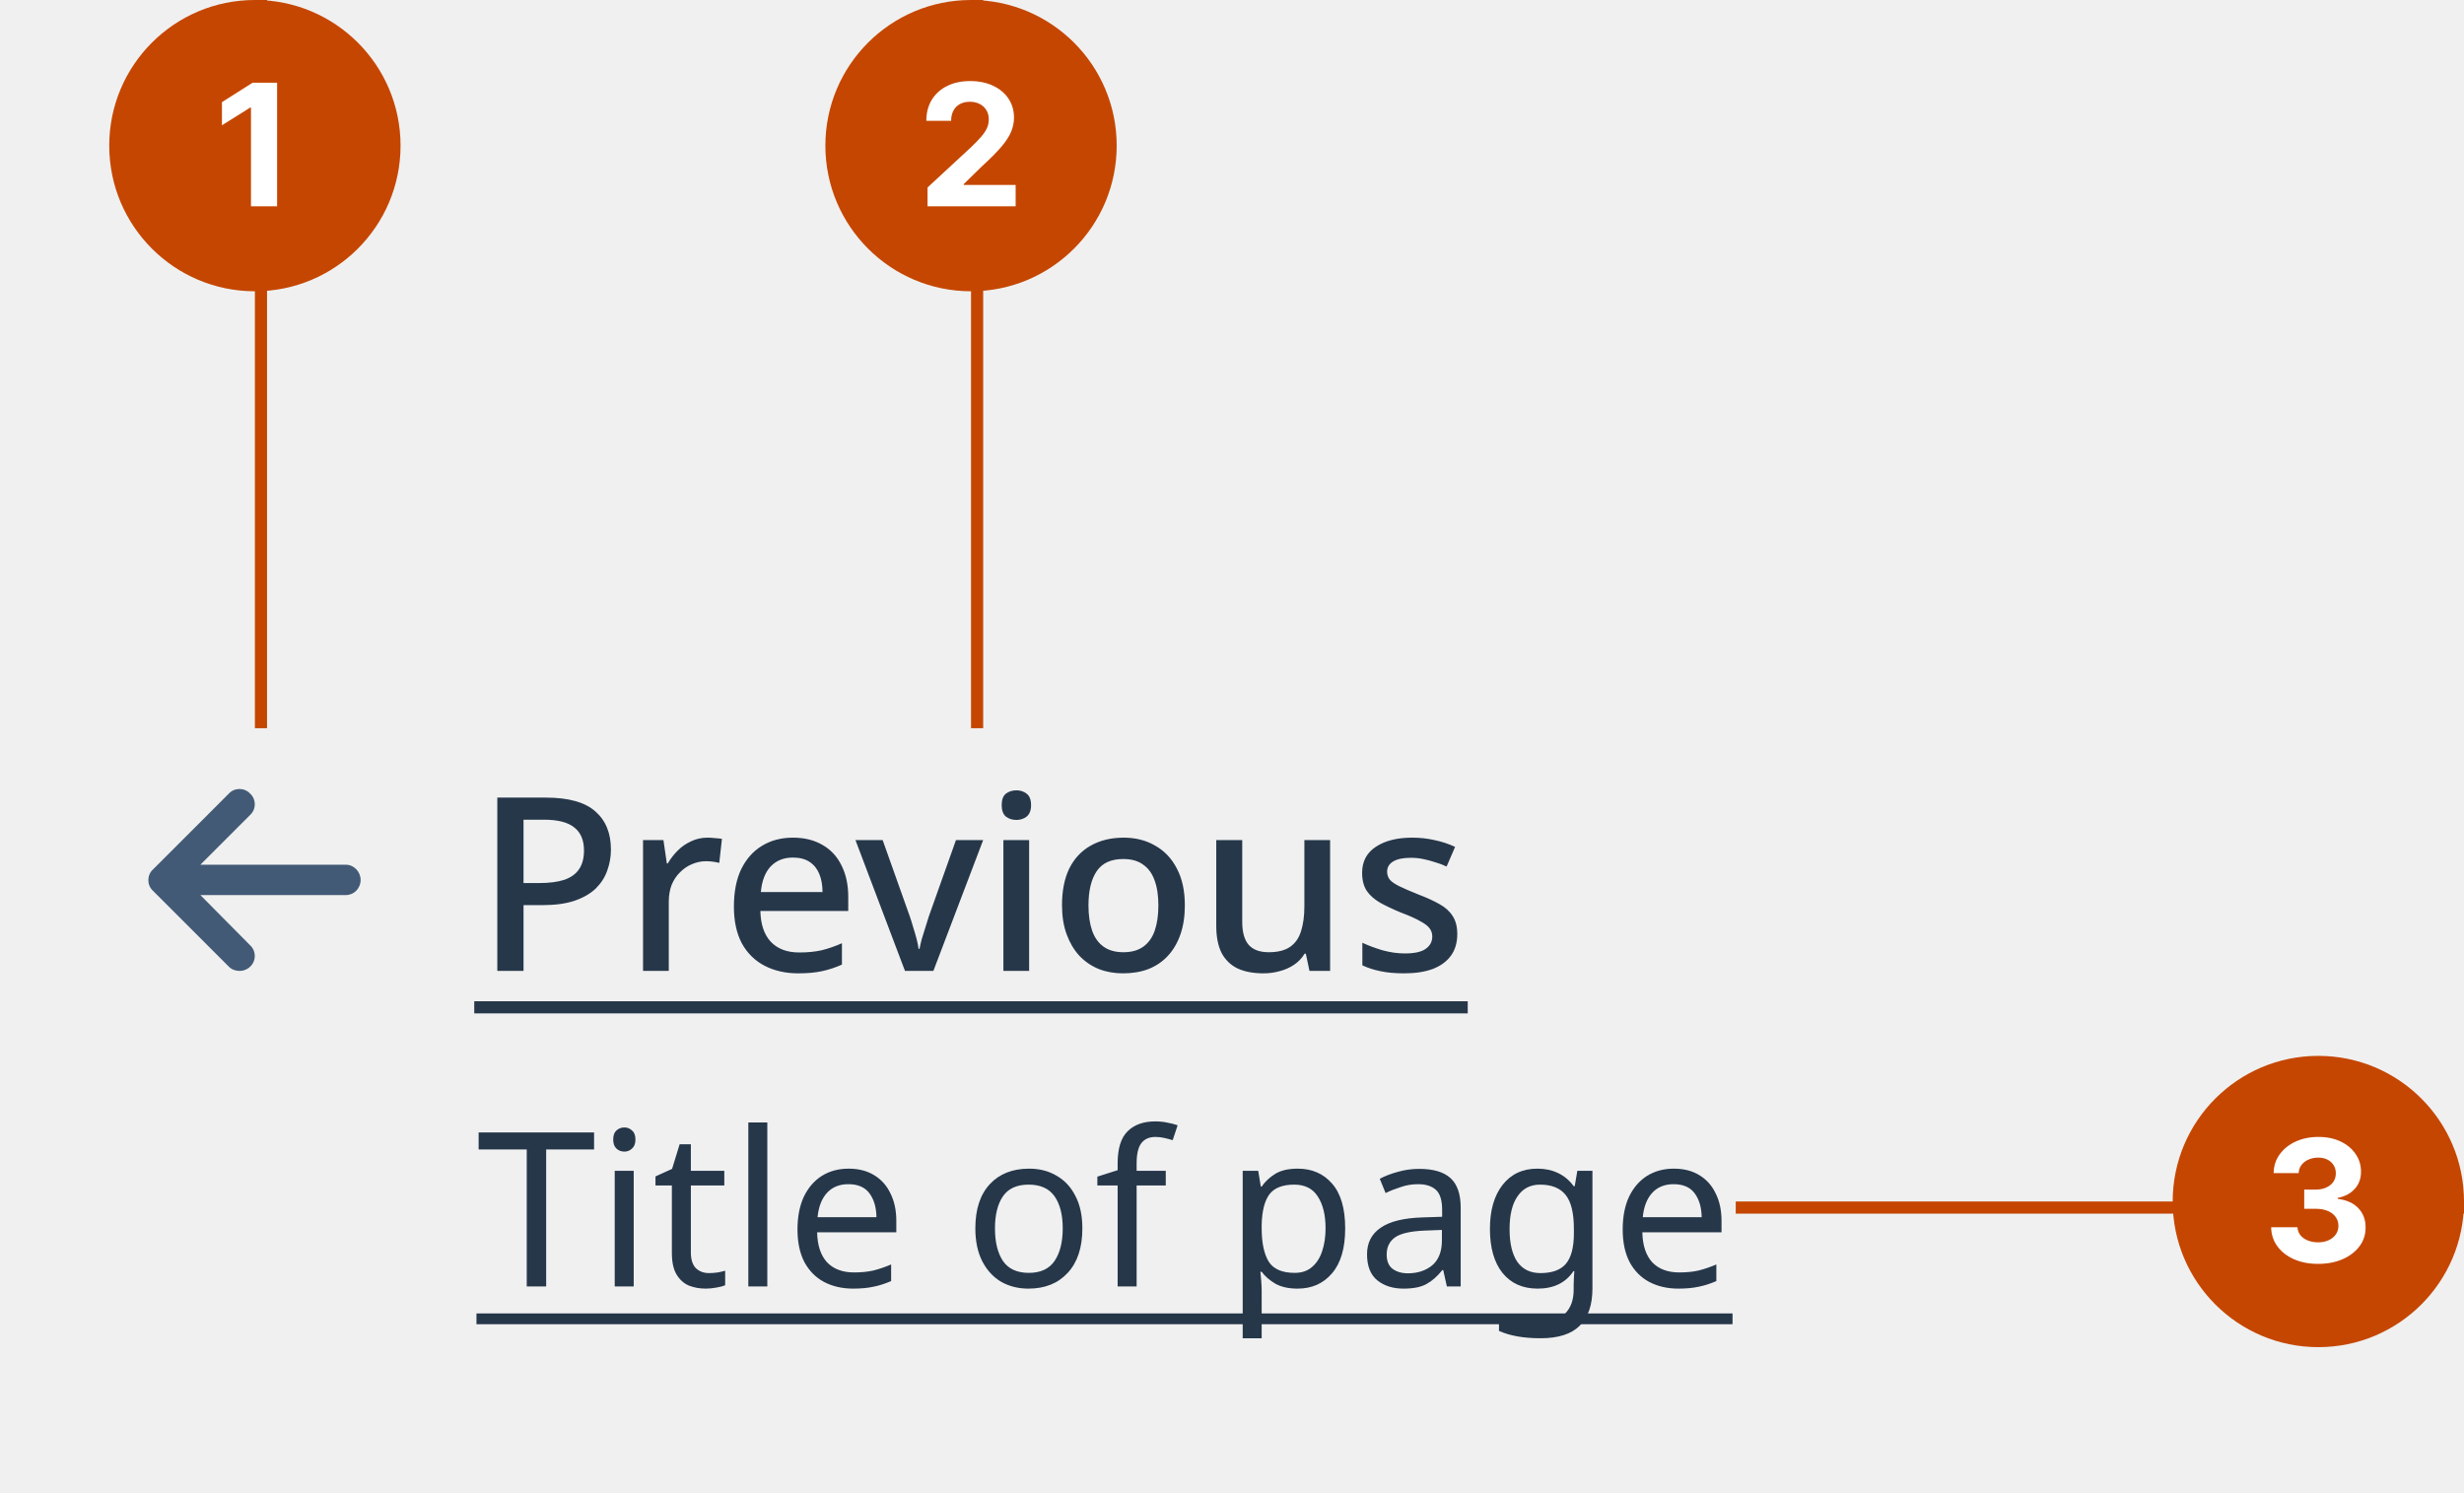
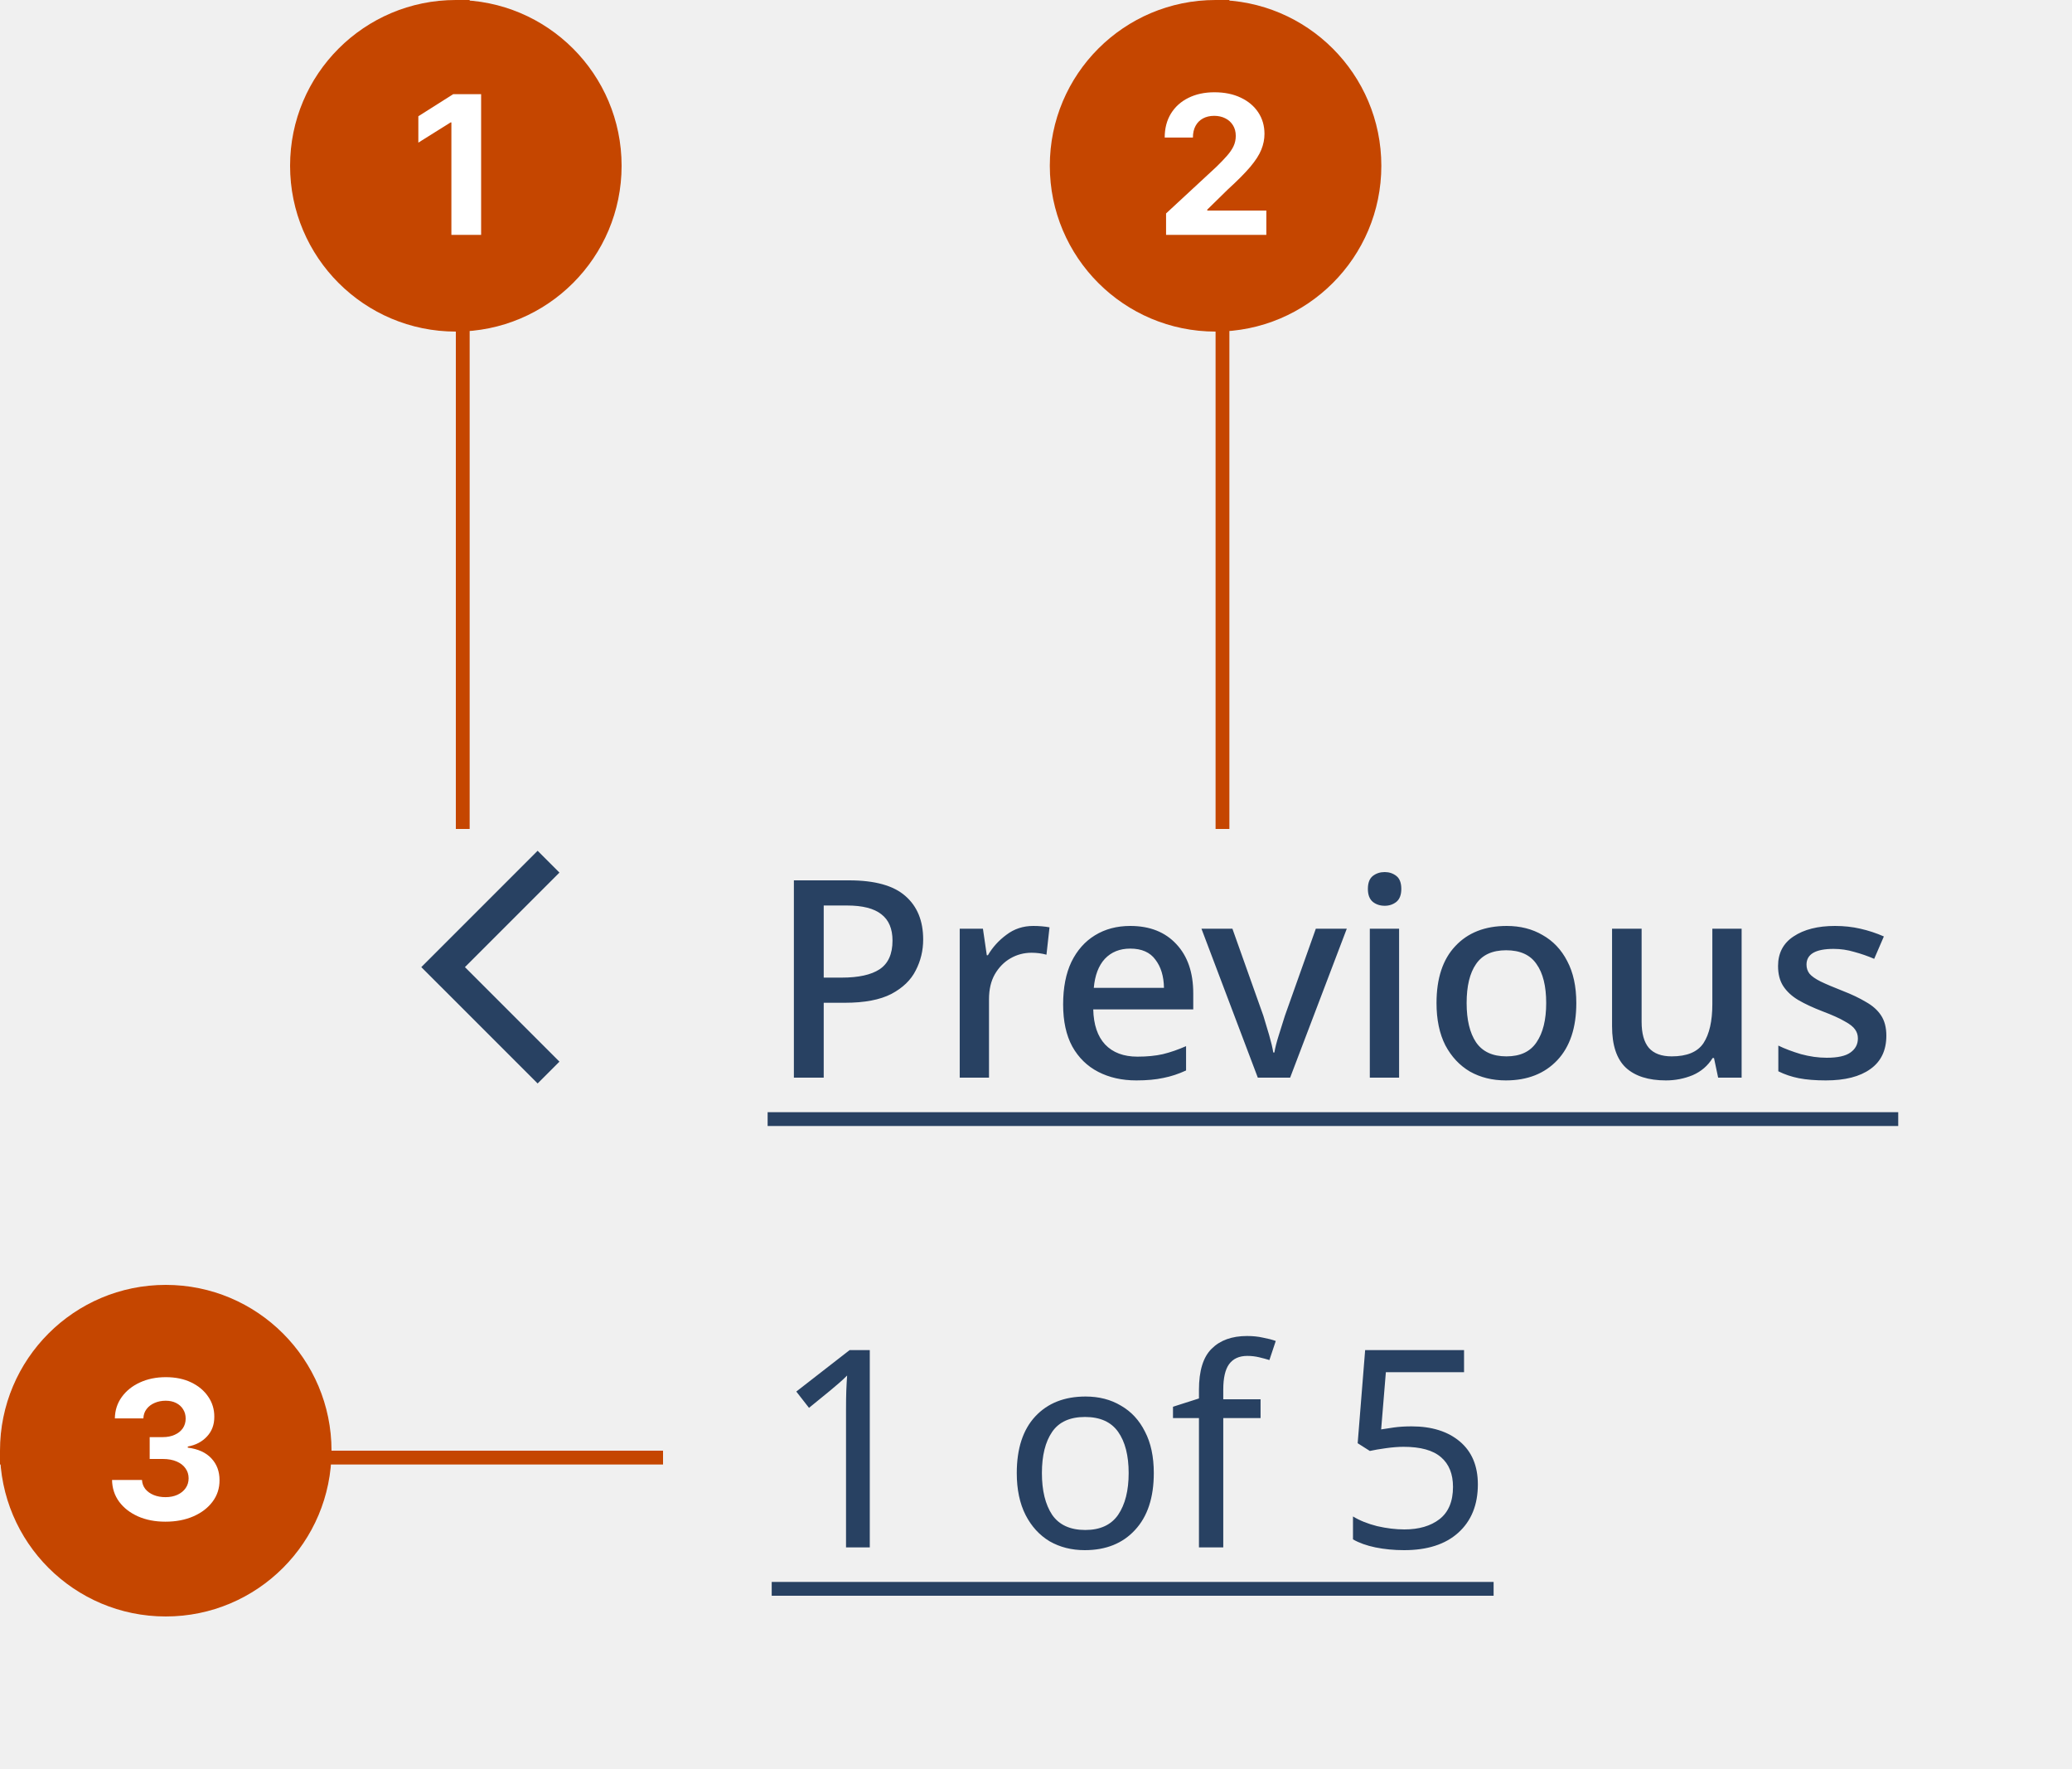
- <svg xmlns="http://www.w3.org/2000/svg" width="203" height="123" viewBox="0 0 203 123" fill="none">
-   <path d="M29.711 72.5C29.711 73.203 29.164 73.75 28.5 73.75H16.508L20.609 77.891C21.117 78.359 21.117 79.18 20.609 79.648C20.375 79.883 20.062 80 19.75 80C19.398 80 19.086 79.883 18.852 79.648L12.602 73.398C12.094 72.93 12.094 72.109 12.602 71.641L18.852 65.391C19.32 64.883 20.141 64.883 20.609 65.391C21.117 65.859 21.117 66.68 20.609 67.148L16.508 71.25H28.5C29.164 71.25 29.711 71.836 29.711 72.5Z" fill="#425A76" />
-   <path d="M44.972 65.72C46.839 65.72 48.199 66.1 49.052 66.86C49.906 67.607 50.332 68.653 50.332 70C50.332 70.6 50.232 71.173 50.032 71.72C49.846 72.267 49.532 72.76 49.092 73.2C48.652 73.627 48.066 73.967 47.332 74.22C46.612 74.46 45.726 74.58 44.672 74.58H43.132V80H40.972V65.72H44.972ZM44.812 67.54H43.132V72.76H44.432C45.246 72.76 45.926 72.673 46.472 72.5C47.019 72.313 47.426 72.027 47.692 71.64C47.972 71.24 48.112 70.72 48.112 70.08C48.112 69.227 47.846 68.593 47.312 68.18C46.792 67.753 45.959 67.54 44.812 67.54ZM58.298 69.02C58.485 69.02 58.692 69.033 58.918 69.06C59.145 69.073 59.332 69.093 59.478 69.12L59.258 71.1C59.112 71.06 58.938 71.027 58.738 71C58.538 70.973 58.352 70.96 58.178 70.96C57.778 70.96 57.392 71.04 57.018 71.2C56.658 71.347 56.332 71.567 56.038 71.86C55.745 72.14 55.512 72.487 55.338 72.9C55.178 73.313 55.098 73.787 55.098 74.32V80H52.978V69.22H54.658L54.938 71.14H55.018C55.245 70.753 55.518 70.4 55.838 70.08C56.158 69.76 56.525 69.507 56.938 69.32C57.352 69.12 57.805 69.02 58.298 69.02ZM65.324 69.02C66.27 69.02 67.084 69.22 67.764 69.62C68.444 70.007 68.964 70.567 69.324 71.3C69.697 72.033 69.884 72.9 69.884 73.9V75.06H62.644C62.67 76.167 62.957 77.013 63.504 77.6C64.064 78.187 64.844 78.48 65.844 78.48C66.537 78.48 67.15 78.42 67.684 78.3C68.231 78.167 68.79 77.973 69.364 77.72V79.48C68.831 79.72 68.284 79.9 67.724 80.02C67.177 80.14 66.524 80.2 65.764 80.2C64.724 80.2 63.804 79.993 63.004 79.58C62.204 79.167 61.577 78.553 61.124 77.74C60.684 76.913 60.464 75.9 60.464 74.7C60.464 73.487 60.664 72.46 61.064 71.62C61.477 70.78 62.044 70.14 62.764 69.7C63.497 69.247 64.35 69.02 65.324 69.02ZM65.324 70.66C64.564 70.66 63.95 70.907 63.484 71.4C63.031 71.893 62.764 72.593 62.684 73.5H67.764C67.764 72.94 67.677 72.447 67.504 72.02C67.331 71.593 67.064 71.26 66.704 71.02C66.344 70.78 65.884 70.66 65.324 70.66ZM74.558 80L70.478 69.22H72.719L74.959 75.52C75.052 75.787 75.145 76.087 75.239 76.42C75.345 76.753 75.439 77.073 75.519 77.38C75.599 77.687 75.652 77.953 75.678 78.18H75.758C75.799 77.953 75.859 77.687 75.939 77.38C76.032 77.06 76.132 76.74 76.239 76.42C76.345 76.087 76.439 75.787 76.519 75.52L78.758 69.22H80.999L76.898 80H74.558ZM84.786 69.22V80H82.666V69.22H84.786ZM83.746 65.12C84.066 65.12 84.346 65.213 84.586 65.4C84.826 65.587 84.946 65.9 84.946 66.34C84.946 66.767 84.826 67.08 84.586 67.28C84.346 67.467 84.066 67.56 83.746 67.56C83.399 67.56 83.106 67.467 82.866 67.28C82.639 67.08 82.526 66.767 82.526 66.34C82.526 65.9 82.639 65.587 82.866 65.4C83.106 65.213 83.399 65.12 83.746 65.12ZM97.615 74.6C97.615 75.493 97.495 76.287 97.255 76.98C97.015 77.673 96.675 78.26 96.235 78.74C95.795 79.22 95.262 79.587 94.635 79.84C94.008 80.08 93.302 80.2 92.515 80.2C91.795 80.2 91.128 80.08 90.515 79.84C89.902 79.587 89.368 79.22 88.915 78.74C88.475 78.26 88.128 77.673 87.875 76.98C87.622 76.287 87.495 75.487 87.495 74.58C87.495 73.393 87.695 72.387 88.095 71.56C88.508 70.733 89.095 70.107 89.855 69.68C90.628 69.24 91.535 69.02 92.575 69.02C93.562 69.02 94.428 69.24 95.175 69.68C95.935 70.107 96.528 70.733 96.955 71.56C97.395 72.387 97.615 73.4 97.615 74.6ZM89.675 74.6C89.675 75.4 89.775 76.093 89.975 76.68C90.175 77.253 90.488 77.693 90.915 78C91.342 78.307 91.888 78.46 92.555 78.46C93.222 78.46 93.768 78.307 94.195 78C94.622 77.693 94.935 77.253 95.135 76.68C95.335 76.093 95.435 75.4 95.435 74.6C95.435 73.773 95.328 73.08 95.115 72.52C94.915 71.96 94.602 71.533 94.175 71.24C93.762 70.933 93.215 70.78 92.535 70.78C91.535 70.78 90.808 71.113 90.355 71.78C89.902 72.447 89.675 73.387 89.675 74.6ZM109.583 69.22V80H107.883L107.583 78.58H107.483C107.256 78.953 106.963 79.26 106.603 79.5C106.243 79.74 105.849 79.913 105.423 80.02C104.996 80.14 104.556 80.2 104.103 80.2C103.263 80.2 102.549 80.067 101.963 79.8C101.389 79.52 100.949 79.093 100.643 78.52C100.349 77.933 100.203 77.187 100.203 76.28V69.22H102.343V75.96C102.343 76.8 102.516 77.427 102.863 77.84C103.223 78.253 103.776 78.46 104.523 78.46C105.269 78.46 105.856 78.313 106.283 78.02C106.709 77.727 107.009 77.3 107.183 76.74C107.369 76.167 107.463 75.48 107.463 74.68V69.22H109.583ZM120.06 76.96C120.06 77.667 119.887 78.26 119.54 78.74C119.194 79.22 118.694 79.587 118.04 79.84C117.387 80.08 116.6 80.2 115.68 80.2C114.92 80.2 114.267 80.14 113.72 80.02C113.187 79.913 112.694 79.753 112.24 79.54V77.68C112.72 77.907 113.274 78.113 113.9 78.3C114.527 78.473 115.14 78.56 115.74 78.56C116.54 78.56 117.114 78.433 117.46 78.18C117.82 77.927 118 77.587 118 77.16C118 76.92 117.934 76.707 117.8 76.52C117.667 76.32 117.414 76.12 117.04 75.92C116.68 75.707 116.147 75.467 115.44 75.2C114.76 74.92 114.18 74.647 113.7 74.38C113.22 74.1 112.854 73.773 112.6 73.4C112.347 73.013 112.22 72.52 112.22 71.92C112.22 70.987 112.594 70.273 113.34 69.78C114.1 69.273 115.1 69.02 116.34 69.02C116.994 69.02 117.607 69.087 118.18 69.22C118.767 69.34 119.334 69.527 119.88 69.78L119.18 71.4C118.874 71.253 118.554 71.133 118.22 71.04C117.9 70.933 117.574 70.847 117.24 70.78C116.92 70.713 116.587 70.68 116.24 70.68C115.6 70.68 115.114 70.78 114.78 70.98C114.447 71.18 114.28 71.46 114.28 71.82C114.28 72.073 114.354 72.293 114.5 72.48C114.66 72.667 114.934 72.853 115.32 73.04C115.707 73.227 116.234 73.453 116.9 73.72C117.567 73.973 118.134 74.233 118.6 74.5C119.08 74.767 119.44 75.093 119.68 75.48C119.934 75.867 120.06 76.36 120.06 76.96Z" fill="#26374A" />
-   <path d="M39.072 82.5H120.92V83.5H39.072V82.5Z" fill="#26374A" />
-   <path d="M44.997 106H43.397V94.711H39.433V93.307H48.944V94.711H44.997V106ZM51.445 92.898C51.682 92.898 51.889 92.981 52.067 93.147C52.257 93.301 52.352 93.55 52.352 93.893C52.352 94.225 52.257 94.474 52.067 94.64C51.889 94.806 51.682 94.889 51.445 94.889C51.184 94.889 50.965 94.806 50.787 94.64C50.609 94.474 50.52 94.225 50.52 93.893C50.52 93.55 50.609 93.301 50.787 93.147C50.965 92.981 51.184 92.898 51.445 92.898ZM52.209 96.471V106H50.645V96.471H52.209ZM58.41 104.898C58.647 104.898 58.89 104.88 59.139 104.844C59.388 104.797 59.59 104.75 59.744 104.702V105.893C59.578 105.976 59.341 106.041 59.033 106.089C58.724 106.148 58.428 106.178 58.144 106.178C57.646 106.178 57.184 106.095 56.757 105.929C56.342 105.751 56.004 105.449 55.744 105.022C55.483 104.596 55.353 103.997 55.353 103.227V97.68H54.002V96.933L55.37 96.311L55.993 94.284H56.917V96.471H59.673V97.68H56.917V103.191C56.917 103.772 57.053 104.204 57.326 104.489C57.61 104.761 57.972 104.898 58.41 104.898ZM63.216 106H61.652V92.489H63.216V106ZM69.915 96.293C70.733 96.293 71.432 96.471 72.013 96.827C72.605 97.182 73.056 97.686 73.364 98.338C73.684 98.978 73.844 99.73 73.844 100.596V101.538H67.32C67.343 102.616 67.616 103.44 68.137 104.009C68.671 104.566 69.411 104.844 70.359 104.844C70.964 104.844 71.497 104.791 71.96 104.684C72.434 104.566 72.919 104.4 73.417 104.187V105.556C72.931 105.769 72.451 105.923 71.977 106.018C71.503 106.124 70.94 106.178 70.288 106.178C69.388 106.178 68.588 105.994 67.888 105.627C67.201 105.259 66.662 104.714 66.271 103.991C65.891 103.256 65.702 102.361 65.702 101.307C65.702 100.264 65.874 99.369 66.217 98.622C66.573 97.876 67.065 97.301 67.693 96.898C68.333 96.495 69.074 96.293 69.915 96.293ZM69.897 97.573C69.151 97.573 68.558 97.816 68.12 98.302C67.693 98.776 67.438 99.44 67.355 100.293H72.208C72.197 99.487 72.007 98.836 71.639 98.338C71.272 97.828 70.691 97.573 69.897 97.573ZM89.172 101.218C89.172 102.794 88.769 104.015 87.963 104.88C87.169 105.745 86.091 106.178 84.728 106.178C83.886 106.178 83.134 105.988 82.47 105.609C81.818 105.218 81.303 104.655 80.923 103.92C80.544 103.173 80.355 102.273 80.355 101.218C80.355 99.641 80.752 98.427 81.546 97.573C82.34 96.72 83.418 96.293 84.781 96.293C85.646 96.293 86.405 96.489 87.057 96.88C87.72 97.259 88.236 97.816 88.603 98.551C88.983 99.274 89.172 100.163 89.172 101.218ZM81.972 101.218C81.972 102.344 82.192 103.239 82.63 103.902C83.08 104.554 83.792 104.88 84.763 104.88C85.723 104.88 86.429 104.554 86.879 103.902C87.329 103.239 87.555 102.344 87.555 101.218C87.555 100.092 87.329 99.209 86.879 98.569C86.429 97.929 85.718 97.609 84.746 97.609C83.774 97.609 83.069 97.929 82.63 98.569C82.192 99.209 81.972 100.092 81.972 101.218ZM96.043 97.68H93.643V106H92.078V97.68H90.407V96.951L92.078 96.418V95.867C92.078 94.634 92.351 93.751 92.896 93.218C93.441 92.673 94.2 92.4 95.172 92.4C95.551 92.4 95.895 92.436 96.203 92.507C96.523 92.566 96.795 92.637 97.021 92.72L96.612 93.947C96.422 93.887 96.203 93.828 95.954 93.769C95.705 93.71 95.45 93.68 95.189 93.68C94.668 93.68 94.277 93.858 94.016 94.213C93.767 94.557 93.643 95.102 93.643 95.849V96.471H96.043V97.68ZM106.914 96.293C108.088 96.293 109.03 96.702 109.741 97.52C110.464 98.338 110.825 99.57 110.825 101.218C110.825 102.841 110.464 104.074 109.741 104.916C109.03 105.757 108.082 106.178 106.896 106.178C106.162 106.178 105.551 106.041 105.065 105.769C104.591 105.484 104.218 105.159 103.945 104.791H103.839C103.862 104.993 103.886 105.247 103.91 105.556C103.933 105.864 103.945 106.13 103.945 106.356V110.267H102.381V96.471H103.661L103.874 97.769H103.945C104.23 97.354 104.603 97.004 105.065 96.72C105.528 96.436 106.144 96.293 106.914 96.293ZM106.63 97.609C105.658 97.609 104.971 97.882 104.568 98.427C104.176 98.972 103.969 99.802 103.945 100.916V101.218C103.945 102.391 104.135 103.298 104.514 103.938C104.905 104.566 105.622 104.88 106.665 104.88C107.246 104.88 107.72 104.72 108.088 104.4C108.467 104.08 108.745 103.647 108.923 103.102C109.113 102.545 109.208 101.911 109.208 101.2C109.208 100.11 108.994 99.239 108.568 98.587C108.153 97.935 107.507 97.609 106.63 97.609ZM116.927 96.311C118.089 96.311 118.948 96.566 119.505 97.076C120.062 97.585 120.341 98.397 120.341 99.511V106H119.203L118.901 104.649H118.83C118.415 105.17 117.976 105.556 117.514 105.804C117.064 106.053 116.435 106.178 115.63 106.178C114.764 106.178 114.047 105.953 113.478 105.502C112.91 105.04 112.625 104.323 112.625 103.351C112.625 102.403 112.998 101.674 113.745 101.164C114.492 100.643 115.641 100.359 117.194 100.311L118.812 100.258V99.689C118.812 98.895 118.64 98.344 118.296 98.036C117.952 97.727 117.467 97.573 116.838 97.573C116.341 97.573 115.867 97.65 115.416 97.804C114.966 97.947 114.545 98.113 114.154 98.302L113.674 97.129C114.089 96.904 114.581 96.714 115.15 96.56C115.718 96.394 116.311 96.311 116.927 96.311ZM117.39 101.396C116.204 101.443 115.381 101.633 114.918 101.964C114.468 102.296 114.243 102.764 114.243 103.369C114.243 103.902 114.403 104.293 114.723 104.542C115.055 104.791 115.475 104.916 115.985 104.916C116.791 104.916 117.461 104.696 117.994 104.258C118.527 103.807 118.794 103.12 118.794 102.196V101.342L117.39 101.396ZM126.661 96.293C127.29 96.293 127.853 96.412 128.35 96.649C128.86 96.886 129.293 97.247 129.648 97.733H129.737L129.95 96.471H131.195V106.16C131.195 107.523 130.845 108.548 130.146 109.236C129.458 109.923 128.386 110.267 126.928 110.267C125.53 110.267 124.386 110.065 123.497 109.662V108.222C124.433 108.72 125.607 108.969 127.017 108.969C127.835 108.969 128.475 108.726 128.937 108.24C129.411 107.766 129.648 107.114 129.648 106.284V105.911C129.648 105.769 129.654 105.567 129.666 105.307C129.678 105.034 129.69 104.844 129.701 104.738H129.63C128.99 105.698 128.007 106.178 126.679 106.178C125.447 106.178 124.481 105.745 123.781 104.88C123.094 104.015 122.75 102.806 122.75 101.253C122.75 99.736 123.094 98.533 123.781 97.644C124.481 96.744 125.441 96.293 126.661 96.293ZM126.875 97.609C126.081 97.609 125.464 97.929 125.026 98.569C124.587 99.197 124.368 100.098 124.368 101.271C124.368 102.444 124.581 103.345 125.008 103.973C125.447 104.59 126.081 104.898 126.91 104.898C127.87 104.898 128.57 104.643 129.008 104.133C129.447 103.612 129.666 102.776 129.666 101.627V101.253C129.666 99.95 129.441 99.019 128.99 98.462C128.54 97.893 127.835 97.609 126.875 97.609ZM137.901 96.293C138.719 96.293 139.418 96.471 139.999 96.827C140.592 97.182 141.042 97.686 141.35 98.338C141.67 98.978 141.83 99.73 141.83 100.596V101.538H135.306C135.329 102.616 135.602 103.44 136.123 104.009C136.657 104.566 137.397 104.844 138.346 104.844C138.95 104.844 139.483 104.791 139.946 104.684C140.42 104.566 140.906 104.4 141.403 104.187V105.556C140.917 105.769 140.437 105.923 139.963 106.018C139.489 106.124 138.926 106.178 138.275 106.178C137.374 106.178 136.574 105.994 135.875 105.627C135.187 105.259 134.648 104.714 134.257 103.991C133.877 103.256 133.688 102.361 133.688 101.307C133.688 100.264 133.86 99.369 134.203 98.622C134.559 97.876 135.051 97.301 135.679 96.898C136.319 96.495 137.06 96.293 137.901 96.293ZM137.883 97.573C137.137 97.573 136.544 97.816 136.106 98.302C135.679 98.776 135.424 99.44 135.341 100.293H140.195C140.183 99.487 139.993 98.836 139.626 98.338C139.258 97.828 138.677 97.573 137.883 97.573Z" fill="#26374A" />
-   <path d="M39.255 108.222H142.737V109.111H39.255V108.222Z" fill="#26374A" />
-   <g clip-path="url(#clip0_10923_527)">
-     <rect x="21" width="1" height="60" fill="#C54600" />
-     <g clip-path="url(#clip1_10923_527)">
-       <rect x="9" width="24" height="24" rx="12" fill="#C54600" />
-       <path d="M22.83 6.818V17H20.677V8.862H20.618L18.286 10.323V8.414L20.807 6.818H22.83Z" fill="white" />
+ <svg xmlns="http://www.w3.org/2000/svg" width="150" height="128" viewBox="0 0 150 128" fill="none">
+   <path d="M33.658 70L40.5 63.158L38.921 61.579L30.5 70L38.921 78.421L40.5 76.842L33.658 70Z" fill="#284162" />
+   <path d="M61.472 63.72C63.339 63.72 64.699 64.1 65.552 64.86C66.406 65.607 66.832 66.653 66.832 68C66.832 68.8 66.652 69.547 66.292 70.24C65.946 70.933 65.359 71.5 64.532 71.94C63.706 72.367 62.586 72.58 61.172 72.58H59.632V78H57.472V63.72H61.472ZM61.312 65.54H59.632V70.76H60.932C62.146 70.76 63.059 70.56 63.672 70.16C64.299 69.747 64.612 69.053 64.612 68.08C64.612 67.227 64.346 66.593 63.812 66.18C63.279 65.753 62.446 65.54 61.312 65.54ZM74.798 67.02C75.225 67.02 75.618 67.053 75.978 67.12L75.758 69.1C75.412 69.007 75.052 68.96 74.678 68.96C74.132 68.96 73.625 69.093 73.158 69.36C72.692 69.627 72.312 70.013 72.018 70.52C71.738 71.013 71.598 71.613 71.598 72.32V78H69.478V67.22H71.158L71.438 69.14H71.518C71.852 68.567 72.298 68.073 72.858 67.66C73.418 67.233 74.065 67.02 74.798 67.02ZM81.824 67.02C83.237 67.02 84.35 67.46 85.164 68.34C85.977 69.207 86.384 70.393 86.384 71.9V73.06H79.144C79.171 74.167 79.457 75.013 80.004 75.6C80.564 76.187 81.344 76.48 82.344 76.48C83.037 76.48 83.65 76.42 84.184 76.3C84.731 76.167 85.29 75.973 85.864 75.72V77.48C85.317 77.733 84.77 77.913 84.224 78.02C83.677 78.14 83.024 78.2 82.264 78.2C81.224 78.2 80.304 77.993 79.504 77.58C78.704 77.167 78.077 76.553 77.624 75.74C77.184 74.927 76.964 73.913 76.964 72.7C76.964 71.487 77.164 70.46 77.564 69.62C77.977 68.78 78.544 68.14 79.264 67.7C79.997 67.247 80.85 67.02 81.824 67.02ZM81.824 68.66C81.064 68.66 80.451 68.907 79.984 69.4C79.531 69.893 79.264 70.593 79.184 71.5H84.264C84.251 70.66 84.044 69.98 83.644 69.46C83.257 68.927 82.65 68.66 81.824 68.66ZM91.058 78L86.978 67.22H89.219L91.459 73.52C91.592 73.947 91.732 74.413 91.879 74.92C92.025 75.427 92.125 75.847 92.178 76.18H92.258C92.312 75.847 92.418 75.427 92.579 74.92C92.739 74.4 92.885 73.933 93.019 73.52L95.258 67.22H97.499L93.398 78H91.058ZM100.246 63.12C100.566 63.12 100.846 63.213 101.086 63.4C101.326 63.587 101.446 63.9 101.446 64.34C101.446 64.767 101.326 65.08 101.086 65.28C100.846 65.467 100.566 65.56 100.246 65.56C99.912 65.56 99.626 65.467 99.386 65.28C99.146 65.08 99.026 64.767 99.026 64.34C99.026 63.9 99.146 63.587 99.386 63.4C99.626 63.213 99.912 63.12 100.246 63.12ZM101.286 67.22V78H99.166V67.22H101.286ZM114.115 72.6C114.115 74.387 113.655 75.767 112.735 76.74C111.815 77.713 110.575 78.2 109.015 78.2C108.042 78.2 107.175 77.987 106.415 77.56C105.668 77.12 105.075 76.487 104.635 75.66C104.208 74.82 103.995 73.8 103.995 72.6C103.995 70.813 104.448 69.44 105.355 68.48C106.262 67.507 107.502 67.02 109.075 67.02C110.062 67.02 110.928 67.24 111.675 67.68C112.435 68.107 113.028 68.733 113.455 69.56C113.895 70.387 114.115 71.4 114.115 72.6ZM106.175 72.6C106.175 73.813 106.402 74.76 106.855 75.44C107.322 76.12 108.055 76.46 109.055 76.46C110.055 76.46 110.782 76.12 111.235 75.44C111.702 74.76 111.935 73.813 111.935 72.6C111.935 71.373 111.702 70.433 111.235 69.78C110.782 69.113 110.048 68.78 109.035 68.78C108.035 68.78 107.308 69.113 106.855 69.78C106.402 70.433 106.175 71.373 106.175 72.6ZM126.083 67.22V78H124.383L124.083 76.58H123.983C123.636 77.14 123.156 77.553 122.543 77.82C121.929 78.073 121.283 78.2 120.603 78.2C119.336 78.2 118.369 77.893 117.703 77.28C117.036 76.653 116.703 75.653 116.703 74.28V67.22H118.843V73.96C118.843 74.8 119.016 75.427 119.363 75.84C119.723 76.253 120.276 76.46 121.023 76.46C122.129 76.46 122.896 76.14 123.323 75.5C123.749 74.847 123.963 73.907 123.963 72.68V67.22H126.083ZM136.56 74.96C136.56 76.027 136.174 76.833 135.4 77.38C134.64 77.927 133.567 78.2 132.18 78.2C131.42 78.2 130.767 78.147 130.22 78.04C129.687 77.933 129.194 77.767 128.74 77.54V75.68C129.207 75.907 129.754 76.113 130.38 76.3C131.02 76.473 131.64 76.56 132.24 76.56C133.04 76.56 133.614 76.433 133.96 76.18C134.32 75.927 134.5 75.587 134.5 75.16C134.5 74.92 134.434 74.707 134.3 74.52C134.167 74.32 133.914 74.12 133.54 73.92C133.18 73.707 132.647 73.467 131.94 73.2C131.247 72.933 130.66 72.66 130.18 72.38C129.714 72.1 129.354 71.767 129.1 71.38C128.847 70.993 128.72 70.507 128.72 69.92C128.72 68.987 129.094 68.273 129.84 67.78C130.6 67.273 131.6 67.02 132.84 67.02C133.494 67.02 134.107 67.087 134.68 67.22C135.267 67.353 135.834 67.54 136.38 67.78L135.68 69.4C135.214 69.2 134.734 69.033 134.24 68.9C133.747 68.753 133.247 68.68 132.74 68.68C131.434 68.68 130.78 69.06 130.78 69.82C130.78 70.073 130.854 70.293 131 70.48C131.16 70.667 131.427 70.853 131.8 71.04C132.187 71.227 132.72 71.453 133.4 71.72C134.054 71.973 134.614 72.24 135.08 72.52C135.56 72.787 135.927 73.113 136.18 73.5C136.434 73.887 136.56 74.373 136.56 74.96Z" fill="#284162" />
+   <path d="M55.572 80.5H137.42V81.5H55.572V80.5Z" fill="#284162" />
+   <path d="M62.967 112H61.247V102.02C61.247 101.447 61.254 100.987 61.267 100.64C61.281 100.293 61.3 99.933 61.327 99.56C61.114 99.773 60.92 99.953 60.747 100.1C60.574 100.247 60.354 100.433 60.087 100.66L58.567 101.9L57.647 100.72L61.507 97.72H62.967V112ZM83.528 106.62C83.528 108.393 83.075 109.767 82.168 110.74C81.275 111.713 80.061 112.2 78.528 112.2C77.581 112.2 76.734 111.987 75.988 111.56C75.254 111.12 74.674 110.487 74.248 109.66C73.821 108.82 73.608 107.807 73.608 106.62C73.608 104.847 74.055 103.48 74.948 102.52C75.841 101.56 77.055 101.08 78.588 101.08C79.561 101.08 80.415 101.3 81.148 101.74C81.894 102.167 82.475 102.793 82.888 103.62C83.314 104.433 83.528 105.433 83.528 106.62ZM75.428 106.62C75.428 107.887 75.674 108.893 76.168 109.64C76.674 110.373 77.475 110.74 78.568 110.74C79.648 110.74 80.441 110.373 80.948 109.64C81.454 108.893 81.708 107.887 81.708 106.62C81.708 105.353 81.454 104.36 80.948 103.64C80.441 102.92 79.641 102.56 78.548 102.56C77.454 102.56 76.661 102.92 76.168 103.64C75.674 104.36 75.428 105.353 75.428 106.62ZM91.257 102.64H88.557V112H86.797V102.64H84.917V101.82L86.797 101.22V100.6C86.797 99.213 87.104 98.22 87.717 97.62C88.331 97.007 89.184 96.7 90.277 96.7C90.704 96.7 91.091 96.74 91.437 96.82C91.797 96.887 92.104 96.967 92.357 97.06L91.897 98.44C91.684 98.373 91.437 98.307 91.157 98.24C90.877 98.173 90.591 98.14 90.297 98.14C89.71 98.14 89.27 98.34 88.977 98.74C88.697 99.127 88.557 99.74 88.557 100.58V101.28H91.257V102.64ZM102.188 103.24C103.654 103.24 104.821 103.607 105.688 104.34C106.554 105.073 106.988 106.107 106.988 107.44C106.988 108.92 106.514 110.087 105.568 110.94C104.634 111.78 103.328 112.2 101.648 112.2C100.914 112.2 100.221 112.133 99.567 112C98.927 111.867 98.388 111.673 97.948 111.42V109.76C98.427 110.053 99.007 110.287 99.688 110.46C100.381 110.62 101.041 110.7 101.668 110.7C102.721 110.7 103.568 110.453 104.208 109.96C104.861 109.453 105.188 108.673 105.188 107.62C105.188 106.687 104.901 105.973 104.328 105.48C103.754 104.973 102.848 104.72 101.608 104.72C101.234 104.72 100.808 104.753 100.328 104.82C99.847 104.887 99.461 104.953 99.168 105.02L98.287 104.46L98.828 97.72H105.988V99.32H100.328L99.987 103.46C100.214 103.42 100.521 103.373 100.908 103.32C101.294 103.267 101.721 103.24 102.188 103.24Z" fill="#284162" />
+   <path d="M55.867 114.5H108.128V115.5H55.867V114.5Z" fill="#284162" />
+   <g clip-path="url(#clip0_6135_18107)">
+     <rect x="33" width="1" height="60" fill="#C54600" />
+     <g clip-path="url(#clip1_6135_18107)">
+       <rect x="21" width="24" height="24" rx="12" fill="#C54600" />
+       <path d="M34.83 6.818V17H32.678V8.862H32.618L30.286 10.323V8.414L32.807 6.818H34.83Z" fill="white" />
    </g>
  </g>
-   <g clip-path="url(#clip2_10923_527)">
-     <rect x="80" width="1" height="60" fill="#C54600" />
-     <g clip-path="url(#clip3_10923_527)">
-       <rect x="68" width="24" height="24" rx="12" fill="#C54600" />
-       <path d="M76.416 17V15.449L80.04 12.093C80.349 11.795 80.607 11.526 80.816 11.288C81.028 11.049 81.189 10.815 81.298 10.587C81.408 10.355 81.462 10.104 81.462 9.836C81.462 9.538 81.394 9.281 81.258 9.065C81.123 8.847 80.937 8.679 80.702 8.563C80.466 8.444 80.2 8.384 79.901 8.384C79.59 8.384 79.318 8.447 79.086 8.573C78.854 8.699 78.675 8.88 78.549 9.115C78.423 9.35 78.36 9.63 78.36 9.955H76.317C76.317 9.289 76.468 8.711 76.769 8.22C77.071 7.73 77.493 7.35 78.037 7.082C78.58 6.813 79.207 6.679 79.916 6.679C80.645 6.679 81.28 6.808 81.82 7.067C82.364 7.322 82.786 7.677 83.088 8.131C83.39 8.585 83.54 9.105 83.54 9.692C83.54 10.076 83.464 10.456 83.312 10.83C83.163 11.205 82.896 11.621 82.511 12.078C82.127 12.532 81.585 13.077 80.886 13.714L79.399 15.171V15.24H83.675V17H76.416Z" fill="white" />
+   <g clip-path="url(#clip2_6135_18107)">
+     <rect x="88" width="1" height="60" fill="#C54600" />
+     <g clip-path="url(#clip3_6135_18107)">
+       <rect x="76" width="24" height="24" rx="12" fill="#C54600" />
+       <path d="M84.416 17V15.449L88.04 12.093C88.349 11.795 88.607 11.526 88.816 11.288C89.028 11.049 89.189 10.815 89.298 10.587C89.408 10.355 89.462 10.104 89.462 9.836C89.462 9.538 89.394 9.281 89.258 9.065C89.123 8.847 88.937 8.679 88.702 8.563C88.466 8.444 88.2 8.384 87.901 8.384C87.59 8.384 87.318 8.447 87.086 8.573C86.854 8.699 86.675 8.88 86.549 9.115C86.423 9.35 86.36 9.63 86.36 9.955H84.317C84.317 9.289 84.468 8.711 84.769 8.22C85.071 7.73 85.493 7.35 86.037 7.082C86.58 6.813 87.207 6.679 87.916 6.679C88.645 6.679 89.28 6.808 89.82 7.067C90.364 7.322 90.786 7.677 91.088 8.131C91.39 8.585 91.54 9.105 91.54 9.692C91.54 10.076 91.464 10.456 91.312 10.83C91.163 11.205 90.896 11.621 90.511 12.078C90.127 12.532 89.585 13.077 88.886 13.714L87.399 15.171V15.24H91.675V17H84.416Z" fill="white" />
    </g>
  </g>
-   <g clip-path="url(#clip4_10923_527)">
-     <rect x="143" y="99" width="60" height="1" fill="#C54600" />
-     <g clip-path="url(#clip5_10923_527)">
-       <rect x="179" y="87" width="24" height="24" rx="12" fill="#C54600" />
-       <path d="M190.975 104.139C190.232 104.139 189.571 104.012 188.991 103.756C188.414 103.498 187.958 103.143 187.624 102.692C187.292 102.238 187.122 101.715 187.112 101.121H189.279C189.292 101.37 189.374 101.589 189.523 101.778C189.675 101.963 189.877 102.107 190.129 102.21C190.381 102.313 190.665 102.364 190.979 102.364C191.308 102.364 191.598 102.306 191.85 102.19C192.101 102.074 192.299 101.914 192.441 101.708C192.584 101.503 192.655 101.266 192.655 100.997C192.655 100.725 192.579 100.485 192.426 100.276C192.277 100.064 192.062 99.898 191.78 99.779C191.502 99.66 191.17 99.6 190.786 99.6H189.836V98.019H190.786C191.11 98.019 191.397 97.963 191.646 97.85C191.898 97.737 192.093 97.582 192.232 97.383C192.372 97.181 192.441 96.945 192.441 96.677C192.441 96.422 192.38 96.198 192.257 96.006C192.138 95.81 191.969 95.658 191.75 95.548C191.535 95.439 191.283 95.384 190.994 95.384C190.703 95.384 190.436 95.437 190.194 95.543C189.952 95.646 189.758 95.794 189.612 95.986C189.466 96.178 189.389 96.403 189.379 96.662H187.315C187.325 96.075 187.493 95.558 187.818 95.111C188.142 94.663 188.58 94.314 189.13 94.062C189.684 93.807 190.308 93.679 191.004 93.679C191.707 93.679 192.322 93.807 192.849 94.062C193.376 94.317 193.785 94.662 194.077 95.096C194.372 95.527 194.518 96.011 194.514 96.548C194.518 97.118 194.34 97.593 193.982 97.974C193.628 98.356 193.165 98.597 192.595 98.7V98.78C193.344 98.876 193.914 99.136 194.305 99.56C194.7 99.981 194.895 100.508 194.892 101.141C194.895 101.721 194.728 102.237 194.39 102.688C194.055 103.138 193.593 103.493 193.003 103.751C192.413 104.01 191.737 104.139 190.975 104.139Z" fill="white" />
+   <g clip-path="url(#clip4_6135_18107)">
+     <rect y="105" width="48" height="1" fill="#C54600" />
+     <g clip-path="url(#clip5_6135_18107)">
+       <rect y="93" width="24" height="24" rx="12" fill="#C54600" />
+       <path d="M11.975 110.139C11.232 110.139 10.571 110.012 9.991 109.756C9.414 109.498 8.958 109.143 8.624 108.692C8.292 108.238 8.122 107.715 8.112 107.121H10.279C10.293 107.37 10.374 107.589 10.523 107.778C10.675 107.963 10.877 108.107 11.129 108.21C11.381 108.313 11.665 108.364 11.979 108.364C12.308 108.364 12.598 108.306 12.85 108.19C13.101 108.074 13.299 107.914 13.441 107.708C13.584 107.503 13.655 107.266 13.655 106.997C13.655 106.725 13.579 106.485 13.426 106.276C13.277 106.064 13.062 105.898 12.78 105.779C12.502 105.66 12.17 105.6 11.786 105.6H10.836V104.019H11.786C12.11 104.019 12.397 103.963 12.646 103.85C12.898 103.737 13.093 103.582 13.232 103.383C13.371 103.181 13.441 102.945 13.441 102.677C13.441 102.422 13.38 102.198 13.257 102.006C13.138 101.81 12.969 101.658 12.75 101.548C12.535 101.439 12.283 101.384 11.994 101.384C11.703 101.384 11.436 101.437 11.194 101.543C10.952 101.646 10.758 101.794 10.612 101.986C10.466 102.178 10.389 102.403 10.379 102.662H8.315C8.325 102.075 8.493 101.558 8.818 101.111C9.142 100.663 9.58 100.314 10.13 100.062C10.684 99.807 11.308 99.679 12.004 99.679C12.707 99.679 13.322 99.807 13.849 100.062C14.376 100.317 14.785 100.662 15.077 101.096C15.372 101.527 15.518 102.011 15.514 102.548C15.518 103.118 15.34 103.593 14.982 103.974C14.628 104.356 14.165 104.598 13.595 104.7V104.78C14.344 104.876 14.914 105.136 15.306 105.56C15.7 105.981 15.895 106.508 15.892 107.141C15.895 107.721 15.728 108.237 15.39 108.688C15.055 109.138 14.593 109.493 14.003 109.751C13.413 110.01 12.737 110.139 11.975 110.139Z" fill="white" />
    </g>
  </g>
  <defs>
-     <clipPath id="clip0_10923_527">
-       <rect width="24" height="60" fill="white" transform="translate(9)" />
+     <clipPath id="clip0_6135_18107">
+       <rect width="24" height="60" fill="white" transform="translate(21)" />
    </clipPath>
-     <clipPath id="clip1_10923_527">
-       <rect x="9" width="24" height="24" rx="12" fill="white" />
+     <clipPath id="clip1_6135_18107">
+       <rect x="21" width="24" height="24" rx="12" fill="white" />
    </clipPath>
-     <clipPath id="clip2_10923_527">
-       <rect width="24" height="60" fill="white" transform="translate(68)" />
+     <clipPath id="clip2_6135_18107">
+       <rect width="24" height="60" fill="white" transform="translate(76)" />
    </clipPath>
-     <clipPath id="clip3_10923_527">
-       <rect x="68" width="24" height="24" rx="12" fill="white" />
+     <clipPath id="clip3_6135_18107">
+       <rect x="76" width="24" height="24" rx="12" fill="white" />
    </clipPath>
-     <clipPath id="clip4_10923_527">
-       <rect width="60" height="24" fill="white" transform="translate(143 87)" />
+     <clipPath id="clip4_6135_18107">
+       <rect width="48" height="24" fill="white" transform="translate(0 93)" />
    </clipPath>
-     <clipPath id="clip5_10923_527">
-       <rect x="179" y="87" width="24" height="24" rx="12" fill="white" />
+     <clipPath id="clip5_6135_18107">
+       <rect y="93" width="24" height="24" rx="12" fill="white" />
    </clipPath>
  </defs>
</svg>
